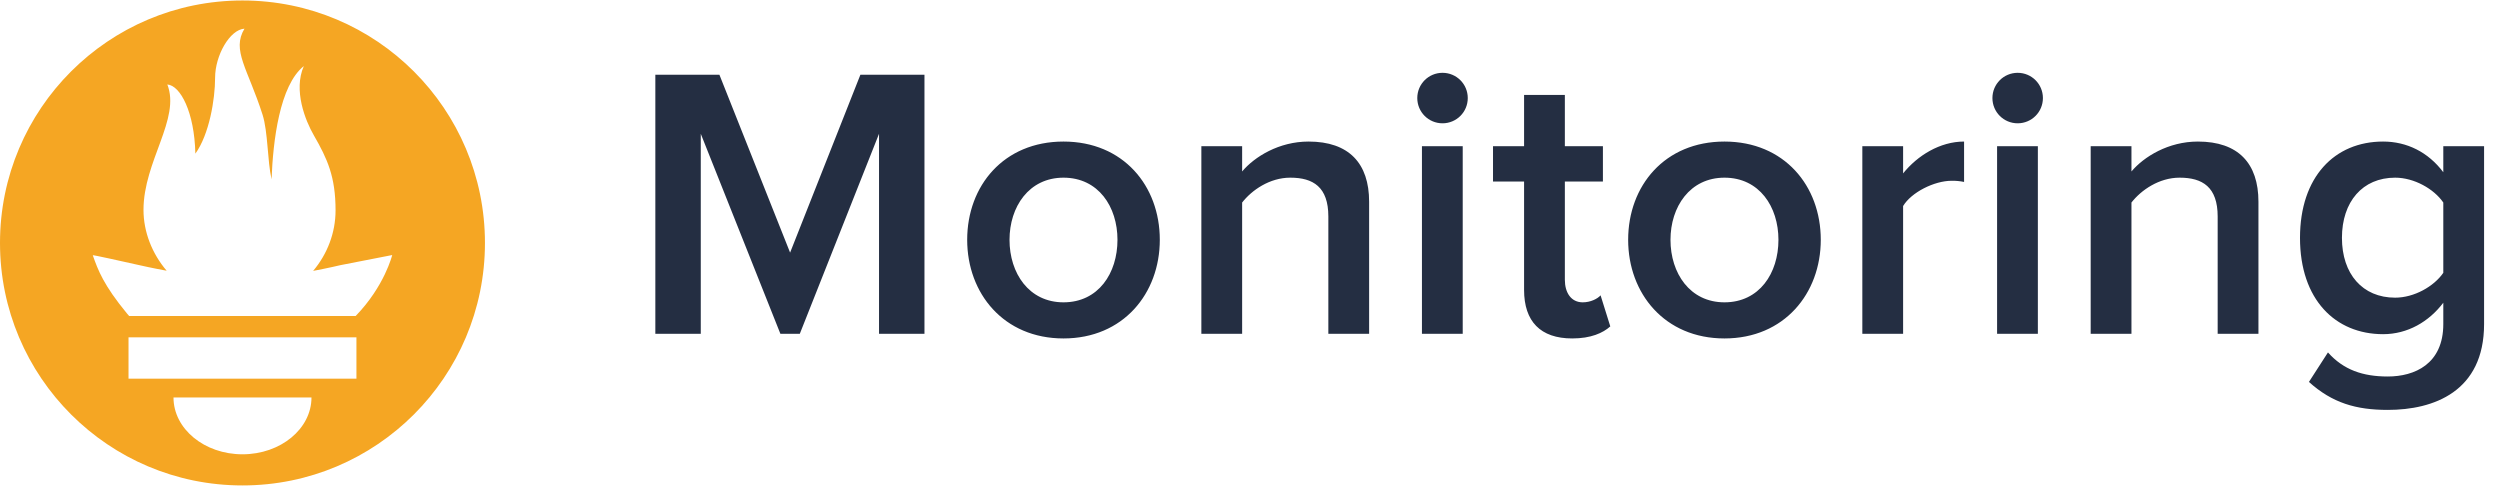
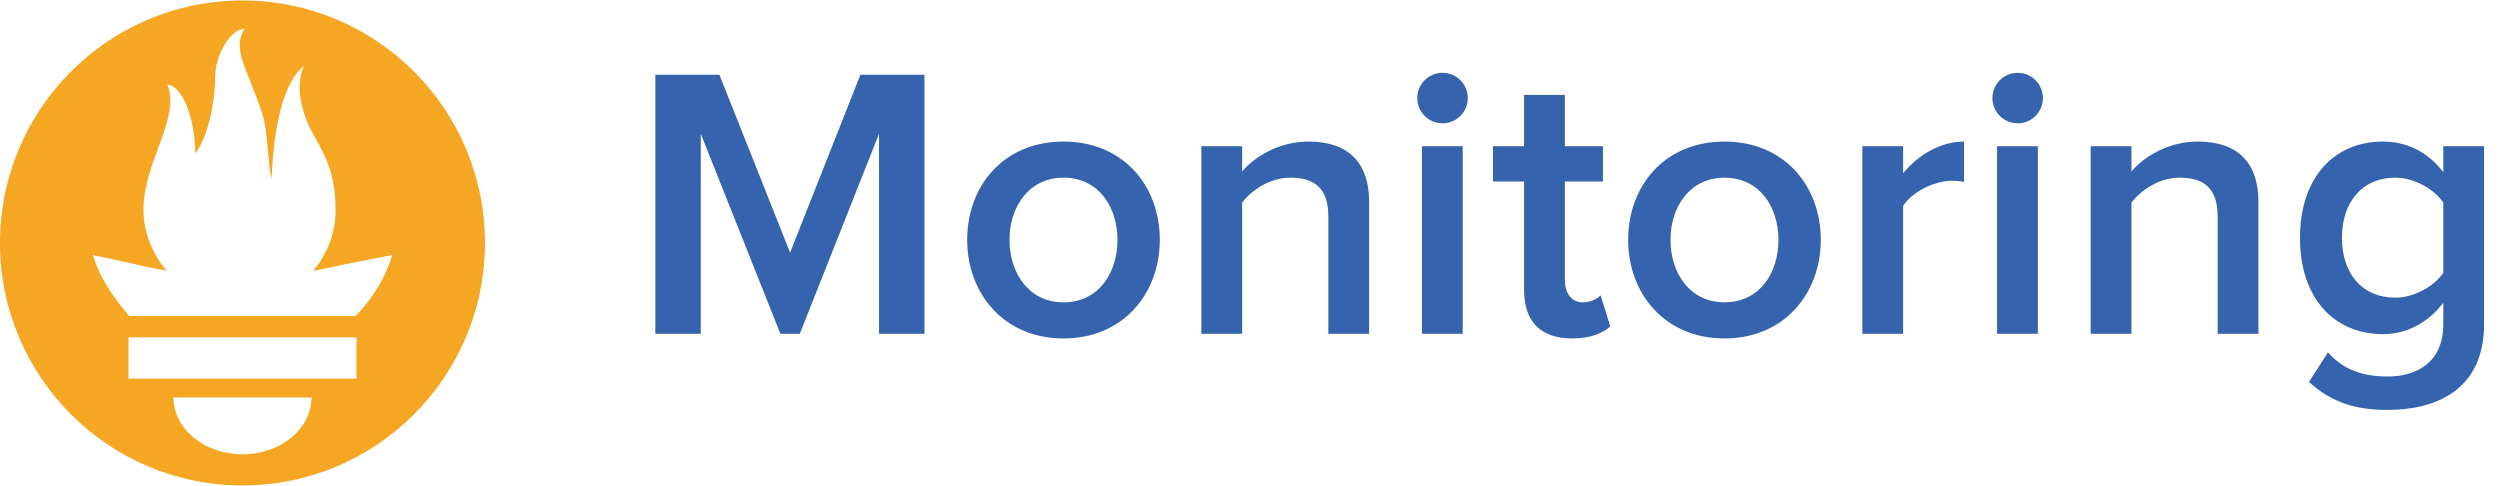
<svg xmlns="http://www.w3.org/2000/svg" width="103" height="20" viewBox="0 0 103 20">
  <g fill="none" fill-rule="nonzero">
-     <path fill="#242E42" d="M38.088 13.752h-1.872v-8.24l-3.264 8.24h-.8l-3.28-8.24v8.24H27V3.08h2.64l2.912 7.328 2.896-7.328h2.64v10.672zm5.728.192c-2.464 0-3.968-1.856-3.968-4.064 0-2.224 1.504-4.048 3.968-4.048s3.968 1.824 3.968 4.048c0 2.208-1.504 4.064-3.968 4.064zm0-1.488c1.44 0 2.224-1.2 2.224-2.576 0-1.36-.784-2.56-2.224-2.56-1.424 0-2.224 1.2-2.224 2.56 0 1.376.8 2.576 2.224 2.576zm12.592 1.296h-1.68V8.92c0-1.216-.624-1.6-1.568-1.6-.848 0-1.584.512-1.984 1.024v5.408h-1.68V6.024h1.68v1.04c.512-.608 1.52-1.232 2.736-1.232 1.664 0 2.496.896 2.496 2.48v5.44zm3.024-8.672c-.576 0-1.04-.464-1.04-1.04 0-.576.464-1.04 1.04-1.04.576 0 1.04.464 1.04 1.04 0 .576-.464 1.04-1.04 1.04zm.832 8.672h-1.68V6.024h1.68v7.728zm4.512.192c-1.312 0-1.984-.704-1.984-2V7.48h-1.28V6.024h1.28V3.912h1.68v2.112h1.568V7.48h-1.568v4.048c0 .528.256.928.736.928.32 0 .608-.144.736-.288l.4 1.28c-.304.272-.8.496-1.568.496zm6.272 0c-2.464 0-3.968-1.856-3.968-4.064 0-2.224 1.504-4.048 3.968-4.048s3.968 1.824 3.968 4.048c0 2.208-1.504 4.064-3.968 4.064zm0-1.488c1.44 0 2.224-1.2 2.224-2.576 0-1.36-.784-2.56-2.224-2.56-1.424 0-2.224 1.2-2.224 2.56 0 1.376.8 2.576 2.224 2.576zm7.36 1.296h-1.68V6.024h1.68v1.12c.592-.736 1.52-1.312 2.512-1.312v1.664a2.319 2.319 0 0 0-.512-.048c-.72 0-1.664.48-2 1.04v5.264zm4.72-8.672c-.576 0-1.04-.464-1.04-1.04 0-.576.464-1.04 1.04-1.04.576 0 1.04.464 1.04 1.04 0 .576-.464 1.04-1.04 1.04zm.832 8.672h-1.68V6.024h1.68v7.728zm9.088 0h-1.68V8.92c0-1.216-.624-1.6-1.568-1.6-.848 0-1.584.512-1.984 1.024v5.408h-1.68V6.024h1.68v1.04c.512-.608 1.52-1.232 2.736-1.232 1.664 0 2.496.896 2.496 2.48v5.44zm5.328 3.136c-1.312 0-2.288-.288-3.248-1.152l.784-1.216c.64.72 1.44.992 2.464.992 1.104 0 2.288-.512 2.288-2.16v-.88c-.592.784-1.472 1.296-2.48 1.296-1.968 0-3.424-1.424-3.424-3.968 0-2.512 1.424-3.968 3.424-3.968.976 0 1.856.432 2.48 1.264V6.024h1.68v7.328c0 2.784-2.08 3.536-3.968 3.536zm.304-4.624c.784 0 1.6-.464 1.984-1.024V8.344c-.384-.56-1.2-1.024-1.984-1.024-1.344 0-2.192.992-2.192 2.48s.848 2.464 2.192 2.464z" />
+     <path fill="#3563AD" d="M38.088 13.752h-1.872v-8.24l-3.264 8.24h-.8l-3.28-8.24v8.24H27V3.08h2.64l2.912 7.328 2.896-7.328h2.64v10.672zm5.728.192c-2.464 0-3.968-1.856-3.968-4.064 0-2.224 1.504-4.048 3.968-4.048s3.968 1.824 3.968 4.048c0 2.208-1.504 4.064-3.968 4.064zm0-1.488c1.44 0 2.224-1.2 2.224-2.576 0-1.36-.784-2.56-2.224-2.56-1.424 0-2.224 1.2-2.224 2.56 0 1.376.8 2.576 2.224 2.576zm12.592 1.296h-1.68V8.92c0-1.216-.624-1.6-1.568-1.6-.848 0-1.584.512-1.984 1.024v5.408h-1.68V6.024h1.68v1.04c.512-.608 1.52-1.232 2.736-1.232 1.664 0 2.496.896 2.496 2.48v5.44zm3.024-8.672c-.576 0-1.04-.464-1.04-1.04 0-.576.464-1.04 1.04-1.04.576 0 1.04.464 1.04 1.04 0 .576-.464 1.04-1.04 1.04zm.832 8.672h-1.68V6.024h1.68v7.728zm4.512.192c-1.312 0-1.984-.704-1.984-2V7.48h-1.28V6.024h1.28V3.912h1.68v2.112h1.568V7.48h-1.568v4.048c0 .528.256.928.736.928.32 0 .608-.144.736-.288l.4 1.28c-.304.272-.8.496-1.568.496zm6.272 0c-2.464 0-3.968-1.856-3.968-4.064 0-2.224 1.504-4.048 3.968-4.048s3.968 1.824 3.968 4.048c0 2.208-1.504 4.064-3.968 4.064zm0-1.488c1.44 0 2.224-1.2 2.224-2.576 0-1.36-.784-2.56-2.224-2.56-1.424 0-2.224 1.2-2.224 2.56 0 1.376.8 2.576 2.224 2.576zm7.36 1.296h-1.68V6.024h1.68v1.12c.592-.736 1.52-1.312 2.512-1.312v1.664a2.319 2.319 0 0 0-.512-.048c-.72 0-1.664.48-2 1.04v5.264zm4.72-8.672c-.576 0-1.04-.464-1.04-1.04 0-.576.464-1.04 1.04-1.04.576 0 1.04.464 1.04 1.04 0 .576-.464 1.04-1.04 1.04zm.832 8.672h-1.68V6.024h1.68v7.728zm9.088 0h-1.68V8.92c0-1.216-.624-1.6-1.568-1.6-.848 0-1.584.512-1.984 1.024v5.408h-1.68V6.024h1.68v1.04c.512-.608 1.52-1.232 2.736-1.232 1.664 0 2.496.896 2.496 2.48v5.44zm5.328 3.136c-1.312 0-2.288-.288-3.248-1.152l.784-1.216c.64.72 1.44.992 2.464.992 1.104 0 2.288-.512 2.288-2.16v-.88c-.592.784-1.472 1.296-2.48 1.296-1.968 0-3.424-1.424-3.424-3.968 0-2.512 1.424-3.968 3.424-3.968.976 0 1.856.432 2.48 1.264V6.024h1.68v7.328c0 2.784-2.08 3.536-3.968 3.536zm.304-4.624c.784 0 1.6-.464 1.984-1.024V8.344c-.384-.56-1.2-1.024-1.984-1.024-1.344 0-2.192.992-2.192 2.48s.848 2.464 2.192 2.464z" />
    <path fill="#F5A623" d="M9.99.02C4.473.02 0 4.491 0 10.01 0 15.526 4.473 20 9.99 20c5.518 0 9.99-4.473 9.99-9.99 0-5.518-4.473-9.99-9.99-9.99zm0 18.697c-1.57 0-2.842-1.049-2.842-2.342h5.685c0 1.293-1.273 2.342-2.843 2.342zm4.695-3.117h-9.39v-1.703h9.39V15.6zm-.033-2.58h-9.33c-.031-.035-.063-.07-.093-.107-.961-1.167-1.188-1.776-1.407-2.397-.004-.02 1.165.239 1.994.425 0 0 .427.099 1.05.213-.598-.702-.954-1.595-.954-2.507 0-2.003 1.536-3.753.982-5.167.54.044 1.116 1.138 1.155 2.85.573-.793.813-2.24.813-3.127 0-.919.606-1.986 1.211-2.022-.54.89.14 1.652.744 3.543.226.71.197 1.907.372 2.665.058-1.575.33-3.873 1.328-4.666-.44.999.065 2.249.412 2.85.558.97.896 1.704.896 3.094 0 .931-.344 1.808-.924 2.494.66-.124 1.116-.235 1.116-.235l2.142-.418s-.311 1.28-1.507 2.512z" />
  </g>
</svg>
